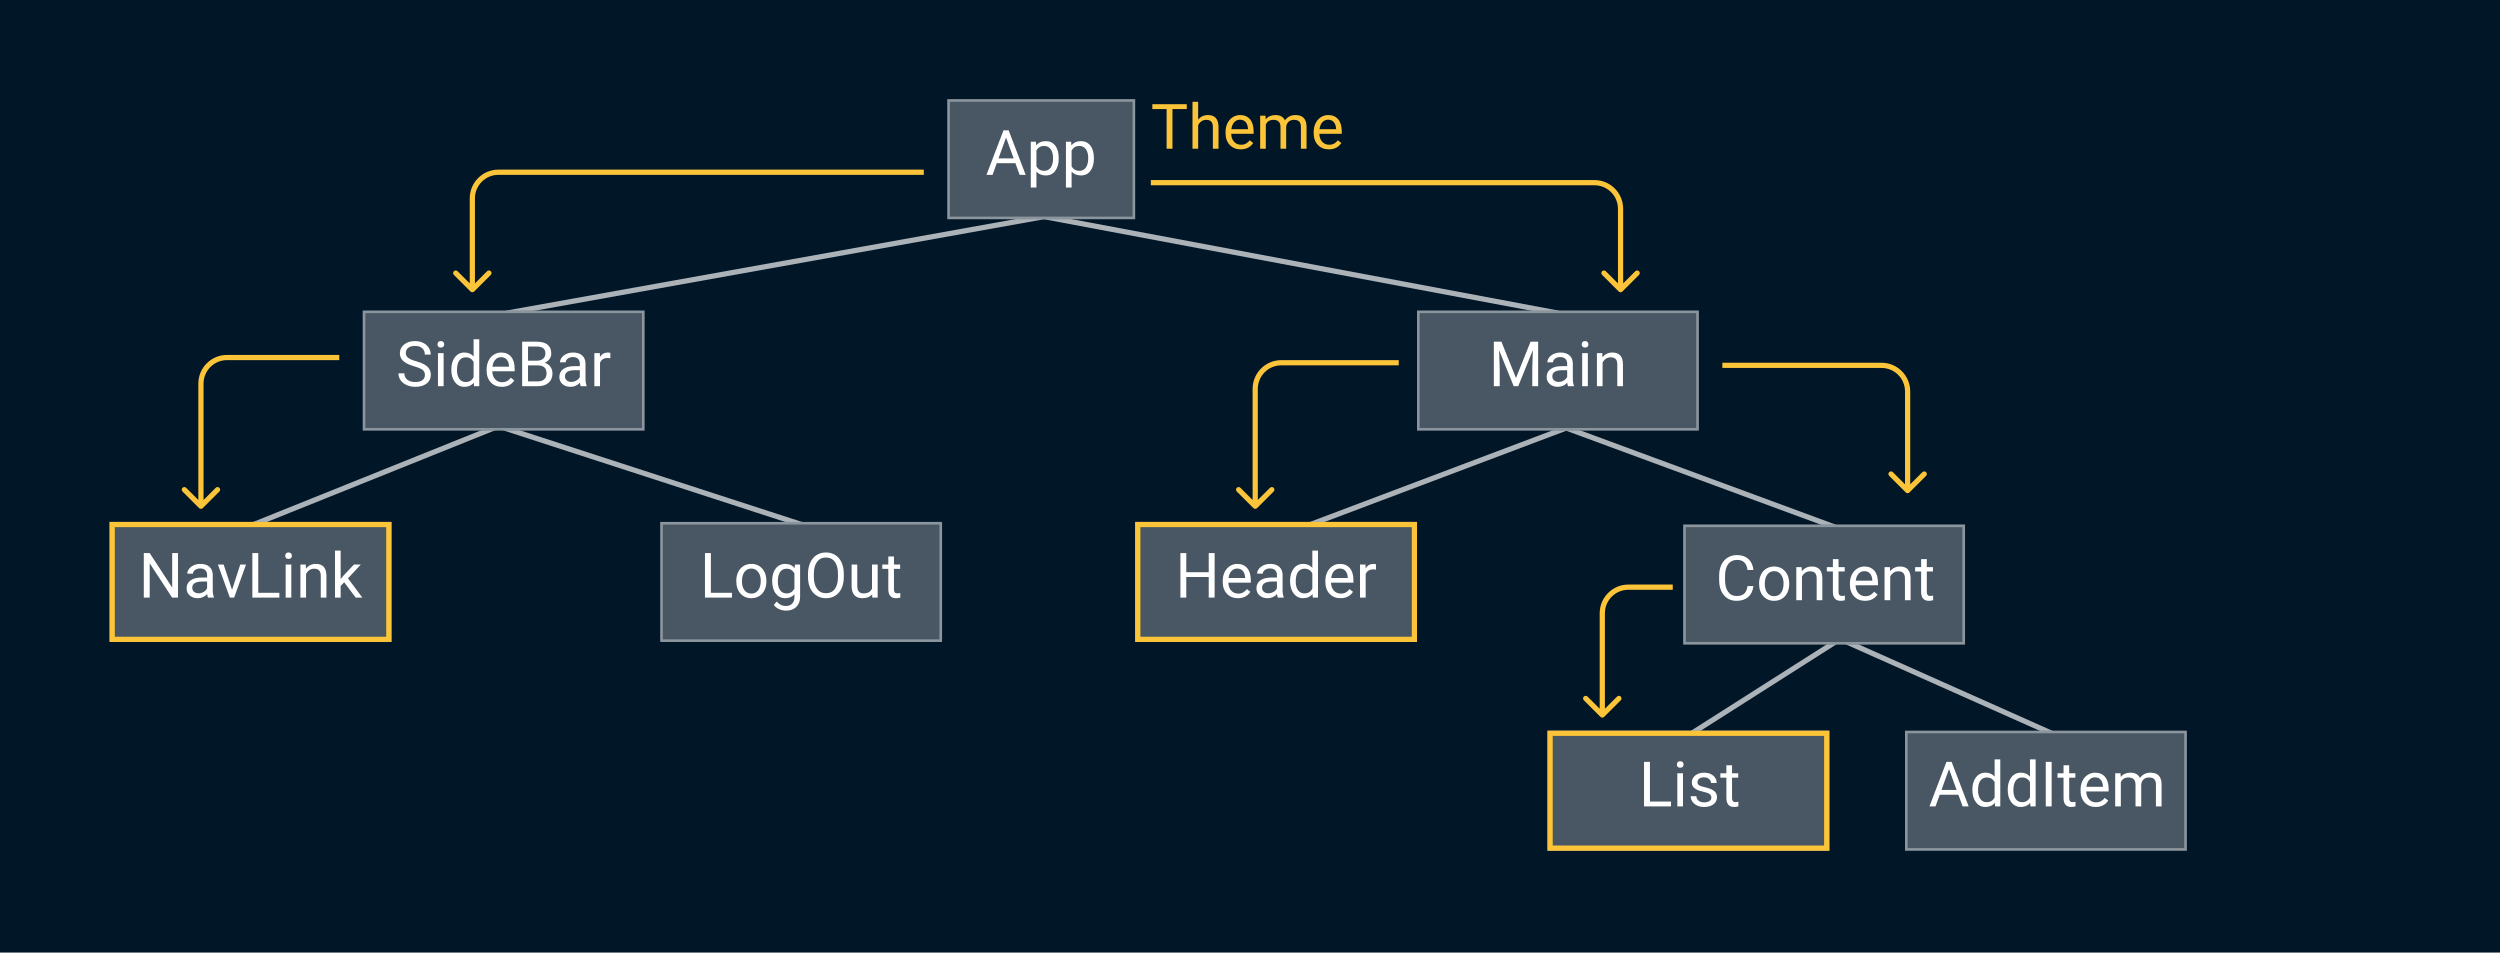
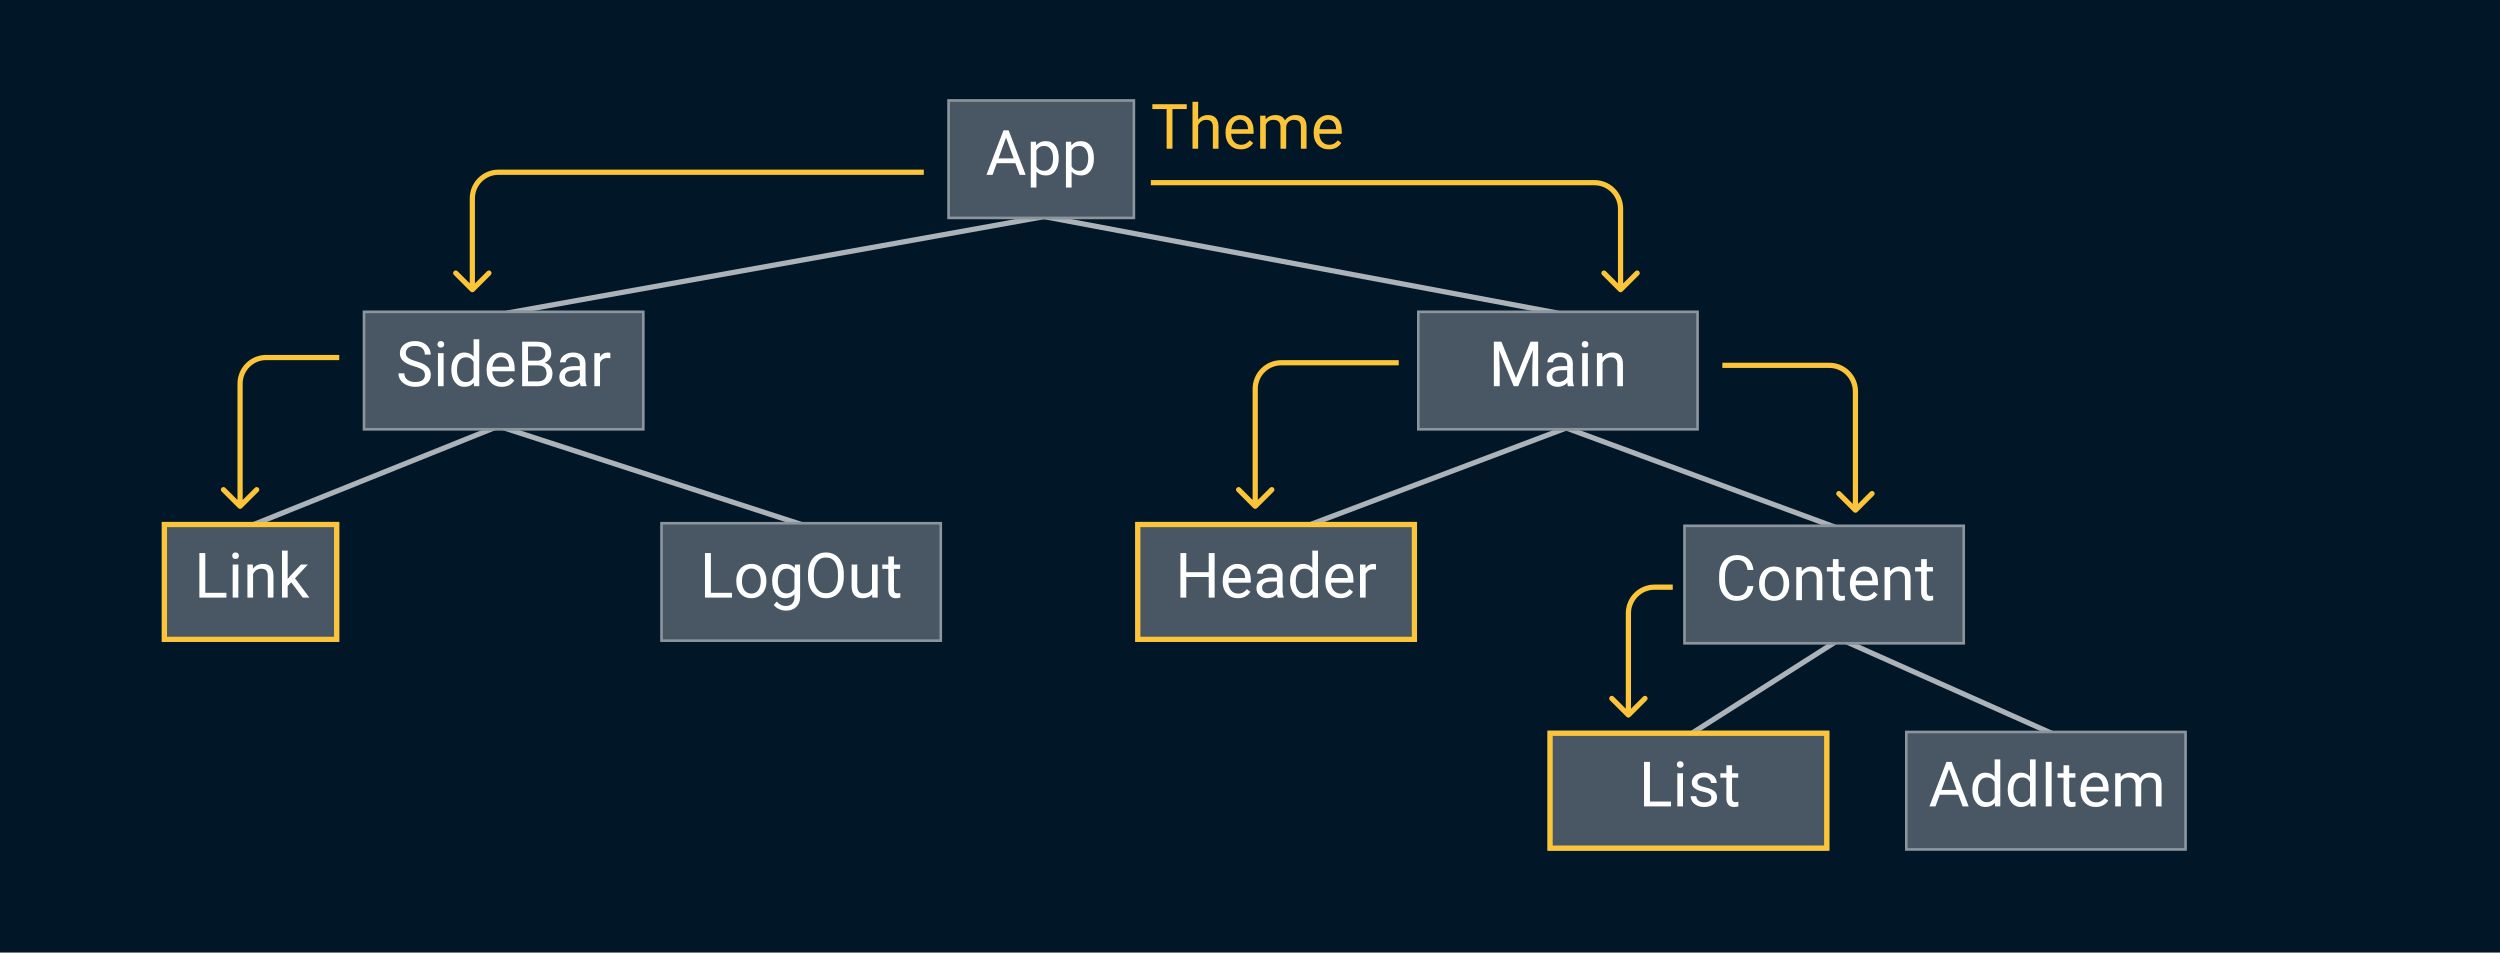
<svg xmlns="http://www.w3.org/2000/svg" width="958" height="365" viewBox="0 0 958 365" fill="none">
  <g clip-path="url(#clip0)">
    <rect width="958" height="365" fill="#011627" />
    <line x1="400.185" y1="83.017" x2="597.185" y2="120.017" stroke="#ABB2B8" stroke-width="2" />
    <line x1="400.177" y1="82.984" x2="194.177" y2="119.984" stroke="#ABB2B8" stroke-width="2" />
    <path d="M190.5 163.5L97.361 200.933" stroke="#ABB2B8" stroke-width="2" />
    <line x1="190.309" y1="163.049" x2="307.309" y2="201.049" stroke="#ABB2B8" stroke-width="2" />
    <line x1="600.353" y1="163.936" x2="441.353" y2="223.936" stroke="#ABB2B8" stroke-width="2" />
    <line x1="600.346" y1="164.062" x2="703.346" y2="202.062" stroke="#ABB2B8" stroke-width="2" />
    <line x1="703.537" y1="245.844" x2="648.537" y2="280.844" stroke="#ABB2B8" stroke-width="2" />
    <line x1="703.407" y1="244.087" x2="786.407" y2="281.087" stroke="#ABB2B8" stroke-width="2" />
    <path d="M363 38H435V84H363V38Z" fill="#485763" />
    <path d="M363.5 38.5H434.5V83.5H363.5V38.5Z" stroke="white" stroke-opacity="0.37" />
    <path d="M389.098 62.547H381.949L380.344 67H378.023L384.539 49.938H386.508L393.035 67H390.727L389.098 62.547ZM382.629 60.695H388.43L385.523 52.715L382.629 60.695ZM405.703 60.801C405.703 62.73 405.262 64.285 404.379 65.465C403.496 66.644 402.301 67.234 400.793 67.234C399.254 67.234 398.043 66.746 397.16 65.769V71.875H394.992V54.32H396.973L397.078 55.727C397.961 54.633 399.188 54.086 400.758 54.086C402.281 54.086 403.484 54.66 404.367 55.809C405.258 56.957 405.703 58.555 405.703 60.602V60.801ZM403.535 60.555C403.535 59.125 403.23 57.996 402.621 57.168C402.012 56.34 401.176 55.926 400.113 55.926C398.801 55.926 397.816 56.508 397.16 57.672V63.73C397.809 64.887 398.801 65.465 400.137 65.465C401.176 65.465 402 65.055 402.609 64.234C403.227 63.406 403.535 62.18 403.535 60.555ZM419.18 60.801C419.18 62.73 418.738 64.285 417.855 65.465C416.973 66.644 415.777 67.234 414.27 67.234C412.73 67.234 411.52 66.746 410.637 65.769V71.875H408.469V54.32H410.449L410.555 55.727C411.438 54.633 412.664 54.086 414.234 54.086C415.758 54.086 416.961 54.66 417.844 55.809C418.734 56.957 419.18 58.555 419.18 60.602V60.801ZM417.012 60.555C417.012 59.125 416.707 57.996 416.098 57.168C415.488 56.34 414.652 55.926 413.59 55.926C412.277 55.926 411.293 56.508 410.637 57.672V63.73C411.285 64.887 412.277 65.465 413.613 65.465C414.652 65.465 415.477 65.055 416.086 64.234C416.703 63.406 417.012 62.18 417.012 60.555Z" fill="white" />
    <path d="M139 119H247V165H139V119Z" fill="#485763" />
    <path d="M139.5 119.5H246.5V164.5H139.5V119.5Z" stroke="white" stroke-opacity="0.37" />
    <path d="M158.758 140.395C156.828 139.84 155.422 139.16 154.539 138.355C153.664 137.543 153.227 136.543 153.227 135.355C153.227 134.012 153.762 132.902 154.832 132.027C155.91 131.145 157.309 130.703 159.027 130.703C160.199 130.703 161.242 130.93 162.156 131.383C163.078 131.836 163.789 132.461 164.289 133.258C164.797 134.055 165.051 134.926 165.051 135.871H162.789C162.789 134.84 162.461 134.031 161.805 133.445C161.148 132.852 160.223 132.555 159.027 132.555C157.918 132.555 157.051 132.801 156.426 133.293C155.809 133.777 155.5 134.453 155.5 135.32C155.5 136.016 155.793 136.605 156.379 137.09C156.973 137.566 157.977 138.004 159.391 138.402C160.812 138.801 161.922 139.242 162.719 139.727C163.523 140.203 164.117 140.762 164.5 141.402C164.891 142.043 165.086 142.797 165.086 143.664C165.086 145.047 164.547 146.156 163.469 146.992C162.391 147.82 160.949 148.234 159.145 148.234C157.973 148.234 156.879 148.012 155.863 147.566C154.848 147.113 154.062 146.496 153.508 145.715C152.961 144.934 152.688 144.047 152.688 143.055H154.949C154.949 144.086 155.328 144.902 156.086 145.504C156.852 146.098 157.871 146.395 159.145 146.395C160.332 146.395 161.242 146.152 161.875 145.668C162.508 145.184 162.824 144.523 162.824 143.688C162.824 142.852 162.531 142.207 161.945 141.754C161.359 141.293 160.297 140.84 158.758 140.395ZM169.996 148H167.828V135.32H169.996V148ZM167.652 131.957C167.652 131.605 167.758 131.309 167.969 131.066C168.188 130.824 168.508 130.703 168.93 130.703C169.352 130.703 169.672 130.824 169.891 131.066C170.109 131.309 170.219 131.605 170.219 131.957C170.219 132.309 170.109 132.602 169.891 132.836C169.672 133.07 169.352 133.188 168.93 133.188C168.508 133.188 168.188 133.07 167.969 132.836C167.758 132.602 167.652 132.309 167.652 131.957ZM172.949 141.555C172.949 139.609 173.41 138.047 174.332 136.867C175.254 135.68 176.461 135.086 177.953 135.086C179.438 135.086 180.613 135.594 181.48 136.609V130H183.648V148H181.656L181.551 146.641C180.684 147.703 179.477 148.234 177.93 148.234C176.461 148.234 175.262 147.633 174.332 146.43C173.41 145.227 172.949 143.656 172.949 141.719V141.555ZM175.117 141.801C175.117 143.238 175.414 144.363 176.008 145.176C176.602 145.988 177.422 146.395 178.469 146.395C179.844 146.395 180.848 145.777 181.48 144.543V138.719C180.832 137.523 179.836 136.926 178.492 136.926C177.43 136.926 176.602 137.336 176.008 138.156C175.414 138.977 175.117 140.191 175.117 141.801ZM192.285 148.234C190.566 148.234 189.168 147.672 188.09 146.547C187.012 145.414 186.473 143.902 186.473 142.012V141.613C186.473 140.355 186.711 139.234 187.188 138.25C187.672 137.258 188.344 136.484 189.203 135.93C190.07 135.367 191.008 135.086 192.016 135.086C193.664 135.086 194.945 135.629 195.859 136.715C196.773 137.801 197.23 139.355 197.23 141.379V142.281H188.641C188.672 143.531 189.035 144.543 189.73 145.316C190.434 146.082 191.324 146.465 192.402 146.465C193.168 146.465 193.816 146.309 194.348 145.996C194.879 145.684 195.344 145.27 195.742 144.754L197.066 145.785C196.004 147.418 194.41 148.234 192.285 148.234ZM192.016 136.867C191.141 136.867 190.406 137.188 189.812 137.828C189.219 138.461 188.852 139.352 188.711 140.5H195.062V140.336C195 139.234 194.703 138.383 194.172 137.781C193.641 137.172 192.922 136.867 192.016 136.867ZM200.09 148V130.938H205.668C207.52 130.938 208.91 131.32 209.84 132.086C210.777 132.852 211.246 133.984 211.246 135.484C211.246 136.281 211.02 136.988 210.566 137.605C210.113 138.215 209.496 138.688 208.715 139.023C209.637 139.281 210.363 139.773 210.895 140.5C211.434 141.219 211.703 142.078 211.703 143.078C211.703 144.609 211.207 145.812 210.215 146.688C209.223 147.562 207.82 148 206.008 148H200.09ZM202.34 140.02V146.16H206.055C207.102 146.16 207.926 145.891 208.527 145.352C209.137 144.805 209.441 144.055 209.441 143.102C209.441 141.047 208.324 140.02 206.09 140.02H202.34ZM202.34 138.215H205.738C206.723 138.215 207.508 137.969 208.094 137.477C208.688 136.984 208.984 136.316 208.984 135.473C208.984 134.535 208.711 133.855 208.164 133.434C207.617 133.004 206.785 132.789 205.668 132.789H202.34V138.215ZM222.531 148C222.406 147.75 222.305 147.305 222.227 146.664C221.219 147.711 220.016 148.234 218.617 148.234C217.367 148.234 216.34 147.883 215.535 147.18C214.738 146.469 214.34 145.57 214.34 144.484C214.34 143.164 214.84 142.141 215.84 141.414C216.848 140.68 218.262 140.312 220.082 140.312H222.191V139.316C222.191 138.559 221.965 137.957 221.512 137.512C221.059 137.059 220.391 136.832 219.508 136.832C218.734 136.832 218.086 137.027 217.562 137.418C217.039 137.809 216.777 138.281 216.777 138.836H214.598C214.598 138.203 214.82 137.594 215.266 137.008C215.719 136.414 216.328 135.945 217.094 135.602C217.867 135.258 218.715 135.086 219.637 135.086C221.098 135.086 222.242 135.453 223.07 136.188C223.898 136.914 224.328 137.918 224.359 139.199V145.035C224.359 146.199 224.508 147.125 224.805 147.812V148H222.531ZM218.934 146.348C219.613 146.348 220.258 146.172 220.867 145.82C221.477 145.469 221.918 145.012 222.191 144.449V141.848H220.492C217.836 141.848 216.508 142.625 216.508 144.18C216.508 144.859 216.734 145.391 217.188 145.773C217.641 146.156 218.223 146.348 218.934 146.348ZM233.887 137.266C233.559 137.211 233.203 137.184 232.82 137.184C231.398 137.184 230.434 137.789 229.926 139V148H227.758V135.32H229.867L229.902 136.785C230.613 135.652 231.621 135.086 232.926 135.086C233.348 135.086 233.668 135.141 233.887 135.25V137.266Z" fill="white" />
    <path d="M543 119H651V165H543V119Z" fill="#485763" />
    <path d="M543.5 119.5H650.5V164.5H543.5V119.5Z" stroke="white" stroke-opacity="0.37" />
    <path d="M575.344 130.938L580.922 144.859L586.5 130.938H589.418V148H587.168V141.355L587.379 134.184L581.777 148H580.055L574.465 134.219L574.688 141.355V148H572.438V130.938H575.344ZM600.879 148C600.754 147.75 600.652 147.305 600.574 146.664C599.566 147.711 598.363 148.234 596.965 148.234C595.715 148.234 594.688 147.883 593.883 147.18C593.086 146.469 592.688 145.57 592.688 144.484C592.688 143.164 593.188 142.141 594.188 141.414C595.195 140.68 596.609 140.312 598.43 140.312H600.539V139.316C600.539 138.559 600.312 137.957 599.859 137.512C599.406 137.059 598.738 136.832 597.855 136.832C597.082 136.832 596.434 137.027 595.91 137.418C595.387 137.809 595.125 138.281 595.125 138.836H592.945C592.945 138.203 593.168 137.594 593.613 137.008C594.066 136.414 594.676 135.945 595.441 135.602C596.215 135.258 597.062 135.086 597.984 135.086C599.445 135.086 600.59 135.453 601.418 136.188C602.246 136.914 602.676 137.918 602.707 139.199V145.035C602.707 146.199 602.855 147.125 603.152 147.812V148H600.879ZM597.281 146.348C597.961 146.348 598.605 146.172 599.215 145.82C599.824 145.469 600.266 145.012 600.539 144.449V141.848H598.84C596.184 141.848 594.855 142.625 594.855 144.18C594.855 144.859 595.082 145.391 595.535 145.773C595.988 146.156 596.57 146.348 597.281 146.348ZM608.461 148H606.293V135.32H608.461V148ZM606.117 131.957C606.117 131.605 606.223 131.309 606.434 131.066C606.652 130.824 606.973 130.703 607.395 130.703C607.816 130.703 608.137 130.824 608.355 131.066C608.574 131.309 608.684 131.605 608.684 131.957C608.684 132.309 608.574 132.602 608.355 132.836C608.137 133.07 607.816 133.188 607.395 133.188C606.973 133.188 606.652 133.07 606.434 132.836C606.223 132.602 606.117 132.309 606.117 131.957ZM613.992 135.32L614.062 136.914C615.031 135.695 616.297 135.086 617.859 135.086C620.539 135.086 621.891 136.598 621.914 139.621V148H619.746V139.609C619.738 138.695 619.527 138.02 619.113 137.582C618.707 137.145 618.07 136.926 617.203 136.926C616.5 136.926 615.883 137.113 615.352 137.488C614.82 137.863 614.406 138.355 614.109 138.965V148H611.941V135.32H613.992Z" fill="white" />
-     <path d="M42 200H150V246H42V200Z" fill="#485763" />
-     <path d="M42.5 200.5H149.5V245.5H42.5V200.5Z" stroke="white" stroke-opacity="0.37" />
-     <path d="M68.215 229H65.953L57.363 215.852V229H55.102V211.938H57.363L65.977 225.145V211.938H68.215V229ZM79.699 229C79.574 228.75 79.473 228.305 79.394 227.664C78.387 228.711 77.184 229.234 75.785 229.234C74.535 229.234 73.508 228.883 72.703 228.18C71.906 227.469 71.508 226.57 71.508 225.484C71.508 224.164 72.008 223.141 73.008 222.414C74.016 221.68 75.43 221.312 77.25 221.312H79.359V220.316C79.359 219.559 79.133 218.957 78.68 218.512C78.227 218.059 77.559 217.832 76.676 217.832C75.902 217.832 75.254 218.027 74.731 218.418C74.207 218.809 73.945 219.281 73.945 219.836H71.766C71.766 219.203 71.988 218.594 72.434 218.008C72.887 217.414 73.496 216.945 74.262 216.602C75.035 216.258 75.883 216.086 76.805 216.086C78.266 216.086 79.41 216.453 80.238 217.188C81.066 217.914 81.496 218.918 81.527 220.199V226.035C81.527 227.199 81.676 228.125 81.973 228.812V229H79.699ZM76.102 227.348C76.781 227.348 77.426 227.172 78.035 226.82C78.644 226.469 79.086 226.012 79.359 225.449V222.848H77.66C75.004 222.848 73.676 223.625 73.676 225.18C73.676 225.859 73.902 226.391 74.356 226.773C74.809 227.156 75.391 227.348 76.102 227.348ZM88.922 226.059L92.062 216.32H94.277L89.731 229H88.078L83.484 216.32H85.699L88.922 226.059ZM98.965 227.16H107.051V229H96.703V211.938H98.965V227.16ZM111.633 229H109.465V216.32H111.633V229ZM109.289 212.957C109.289 212.605 109.395 212.309 109.605 212.066C109.824 211.824 110.145 211.703 110.566 211.703C110.988 211.703 111.309 211.824 111.527 212.066C111.746 212.309 111.855 212.605 111.855 212.957C111.855 213.309 111.746 213.602 111.527 213.836C111.309 214.07 110.988 214.188 110.566 214.188C110.145 214.188 109.824 214.07 109.605 213.836C109.395 213.602 109.289 213.309 109.289 212.957ZM117.164 216.32L117.234 217.914C118.203 216.695 119.469 216.086 121.031 216.086C123.711 216.086 125.062 217.598 125.086 220.621V229H122.918V220.609C122.91 219.695 122.699 219.02 122.285 218.582C121.879 218.145 121.242 217.926 120.375 217.926C119.672 217.926 119.055 218.113 118.523 218.488C117.992 218.863 117.578 219.355 117.281 219.965V229H115.113V216.32H117.164ZM131.895 223.129L130.535 224.547V229H128.367V211H130.535V221.887L131.695 220.492L135.645 216.32H138.281L133.348 221.617L138.855 229H136.312L131.895 223.129Z" fill="white" />
+     <path d="M62 200H130V246H62V200Z" fill="#485763" />
+     <path d="M62.5 200.5H129.5V245.5H62.5V200.5Z" stroke="white" stroke-opacity="0.37" />
+     <path d="M78.664 227.16H86.75V229H76.402V211.938H78.664V227.16ZM91.332 229H89.164V216.32H91.332V229ZM88.988 212.957C88.988 212.605 89.094 212.309 89.305 212.066C89.523 211.824 89.844 211.703 90.266 211.703C90.688 211.703 91.008 211.824 91.227 212.066C91.445 212.309 91.555 212.605 91.555 212.957C91.555 213.309 91.445 213.602 91.227 213.836C91.008 214.07 90.688 214.188 90.266 214.188C89.844 214.188 89.523 214.07 89.305 213.836C89.094 213.602 88.988 213.309 88.988 212.957ZM96.863 216.32L96.934 217.914C97.902 216.695 99.168 216.086 100.73 216.086C103.41 216.086 104.762 217.598 104.785 220.621V229H102.617V220.609C102.609 219.695 102.398 219.02 101.984 218.582C101.578 218.145 100.941 217.926 100.074 217.926C99.371 217.926 98.754 218.113 98.223 218.488C97.691 218.863 97.277 219.355 96.981 219.965V229H94.812V216.32H96.863ZM111.594 223.129L110.234 224.547V229H108.066V211H110.234V221.887L111.395 220.492L115.344 216.32H117.98L113.047 221.617L118.555 229H116.012L111.594 223.129Z" fill="white" />
    <path d="M253 200H361V246H253V200Z" fill="#485763" />
    <path d="M253.5 200.5H360.5V245.5H253.5V200.5Z" stroke="white" stroke-opacity="0.37" />
    <path d="M272.406 227.16H280.492V229H270.145V211.938H272.406V227.16ZM282.145 222.543C282.145 221.301 282.387 220.184 282.871 219.191C283.363 218.199 284.043 217.434 284.91 216.895C285.785 216.355 286.781 216.086 287.898 216.086C289.625 216.086 291.02 216.684 292.082 217.879C293.152 219.074 293.688 220.664 293.688 222.648V222.801C293.688 224.035 293.449 225.145 292.973 226.129C292.504 227.105 291.828 227.867 290.945 228.414C290.07 228.961 289.062 229.234 287.922 229.234C286.203 229.234 284.809 228.637 283.738 227.441C282.676 226.246 282.145 224.664 282.145 222.695V222.543ZM284.324 222.801C284.324 224.207 284.648 225.336 285.297 226.188C285.953 227.039 286.828 227.465 287.922 227.465C289.023 227.465 289.898 227.035 290.547 226.176C291.195 225.309 291.52 224.098 291.52 222.543C291.52 221.152 291.188 220.027 290.523 219.168C289.867 218.301 288.992 217.867 287.898 217.867C286.828 217.867 285.965 218.293 285.309 219.145C284.652 219.996 284.324 221.215 284.324 222.801ZM295.891 222.555C295.891 220.578 296.348 219.008 297.262 217.844C298.176 216.672 299.387 216.086 300.895 216.086C302.441 216.086 303.648 216.633 304.516 217.727L304.621 216.32H306.602V228.695C306.602 230.336 306.113 231.629 305.137 232.574C304.168 233.52 302.863 233.992 301.223 233.992C300.309 233.992 299.414 233.797 298.539 233.406C297.664 233.016 296.996 232.48 296.535 231.801L297.66 230.5C298.59 231.648 299.727 232.223 301.07 232.223C302.125 232.223 302.945 231.926 303.531 231.332C304.125 230.738 304.422 229.902 304.422 228.824V227.734C303.555 228.734 302.371 229.234 300.871 229.234C299.387 229.234 298.184 228.637 297.262 227.441C296.348 226.246 295.891 224.617 295.891 222.555ZM298.07 222.801C298.07 224.23 298.363 225.355 298.949 226.176C299.535 226.988 300.355 227.395 301.41 227.395C302.777 227.395 303.781 226.773 304.422 225.531V219.742C303.758 218.531 302.762 217.926 301.434 217.926C300.379 217.926 299.555 218.336 298.961 219.156C298.367 219.977 298.07 221.191 298.07 222.801ZM323.348 221.02C323.348 222.691 323.066 224.152 322.504 225.402C321.941 226.645 321.145 227.594 320.113 228.25C319.082 228.906 317.879 229.234 316.504 229.234C315.16 229.234 313.969 228.906 312.93 228.25C311.891 227.586 311.082 226.645 310.504 225.426C309.934 224.199 309.641 222.781 309.625 221.172V219.941C309.625 218.301 309.91 216.852 310.48 215.594C311.051 214.336 311.855 213.375 312.895 212.711C313.941 212.039 315.137 211.703 316.48 211.703C317.848 211.703 319.051 212.035 320.09 212.699C321.137 213.355 321.941 214.312 322.504 215.57C323.066 216.82 323.348 218.277 323.348 219.941V221.02ZM321.109 219.918C321.109 217.895 320.703 216.344 319.891 215.266C319.078 214.18 317.941 213.637 316.48 213.637C315.059 213.637 313.938 214.18 313.117 215.266C312.305 216.344 311.887 217.844 311.863 219.766V221.02C311.863 222.98 312.273 224.523 313.094 225.648C313.922 226.766 315.059 227.324 316.504 227.324C317.957 227.324 319.082 226.797 319.879 225.742C320.676 224.68 321.086 223.16 321.109 221.184V219.918ZM334.211 227.746C333.367 228.738 332.129 229.234 330.496 229.234C329.145 229.234 328.113 228.844 327.402 228.062C326.699 227.273 326.344 226.109 326.336 224.57V216.32H328.504V224.512C328.504 226.434 329.285 227.395 330.848 227.395C332.504 227.395 333.605 226.777 334.152 225.543V216.32H336.32V229H334.258L334.211 227.746ZM342.566 213.25V216.32H344.934V217.996H342.566V225.859C342.566 226.367 342.672 226.75 342.883 227.008C343.094 227.258 343.453 227.383 343.961 227.383C344.211 227.383 344.555 227.336 344.992 227.242V229C344.422 229.156 343.867 229.234 343.328 229.234C342.359 229.234 341.629 228.941 341.137 228.355C340.645 227.77 340.398 226.938 340.398 225.859V217.996H338.09V216.32H340.398V213.25H342.566Z" fill="white" />
    <path d="M435 200H543V246H435V200Z" fill="#485763" />
    <path d="M435.5 200.5H542.5V245.5H435.5V200.5Z" stroke="white" stroke-opacity="0.37" />
    <path d="M465.445 229H463.184V221.113H454.582V229H452.332V211.938H454.582V219.273H463.184V211.938H465.445V229ZM474.363 229.234C472.645 229.234 471.246 228.672 470.168 227.547C469.09 226.414 468.551 224.902 468.551 223.012V222.613C468.551 221.355 468.789 220.234 469.266 219.25C469.75 218.258 470.422 217.484 471.281 216.93C472.148 216.367 473.086 216.086 474.094 216.086C475.742 216.086 477.023 216.629 477.938 217.715C478.852 218.801 479.309 220.355 479.309 222.379V223.281H470.719C470.75 224.531 471.113 225.543 471.809 226.316C472.512 227.082 473.402 227.465 474.48 227.465C475.246 227.465 475.895 227.309 476.426 226.996C476.957 226.684 477.422 226.27 477.82 225.754L479.145 226.785C478.082 228.418 476.488 229.234 474.363 229.234ZM474.094 217.867C473.219 217.867 472.484 218.188 471.891 218.828C471.297 219.461 470.93 220.352 470.789 221.5H477.141V221.336C477.078 220.234 476.781 219.383 476.25 218.781C475.719 218.172 475 217.867 474.094 217.867ZM489.656 229C489.531 228.75 489.43 228.305 489.352 227.664C488.344 228.711 487.141 229.234 485.742 229.234C484.492 229.234 483.465 228.883 482.66 228.18C481.863 227.469 481.465 226.57 481.465 225.484C481.465 224.164 481.965 223.141 482.965 222.414C483.973 221.68 485.387 221.312 487.207 221.312H489.316V220.316C489.316 219.559 489.09 218.957 488.637 218.512C488.184 218.059 487.516 217.832 486.633 217.832C485.859 217.832 485.211 218.027 484.688 218.418C484.164 218.809 483.902 219.281 483.902 219.836H481.723C481.723 219.203 481.945 218.594 482.391 218.008C482.844 217.414 483.453 216.945 484.219 216.602C484.992 216.258 485.84 216.086 486.762 216.086C488.223 216.086 489.367 216.453 490.195 217.188C491.023 217.914 491.453 218.918 491.484 220.199V226.035C491.484 227.199 491.633 228.125 491.93 228.812V229H489.656ZM486.059 227.348C486.738 227.348 487.383 227.172 487.992 226.82C488.602 226.469 489.043 226.012 489.316 225.449V222.848H487.617C484.961 222.848 483.633 223.625 483.633 225.18C483.633 225.859 483.859 226.391 484.312 226.773C484.766 227.156 485.348 227.348 486.059 227.348ZM494.355 222.555C494.355 220.609 494.816 219.047 495.738 217.867C496.66 216.68 497.867 216.086 499.359 216.086C500.844 216.086 502.02 216.594 502.887 217.609V211H505.055V229H503.062L502.957 227.641C502.09 228.703 500.883 229.234 499.336 229.234C497.867 229.234 496.668 228.633 495.738 227.43C494.816 226.227 494.355 224.656 494.355 222.719V222.555ZM496.523 222.801C496.523 224.238 496.82 225.363 497.414 226.176C498.008 226.988 498.828 227.395 499.875 227.395C501.25 227.395 502.254 226.777 502.887 225.543V219.719C502.238 218.523 501.242 217.926 499.898 217.926C498.836 217.926 498.008 218.336 497.414 219.156C496.82 219.977 496.523 221.191 496.523 222.801ZM513.691 229.234C511.973 229.234 510.574 228.672 509.496 227.547C508.418 226.414 507.879 224.902 507.879 223.012V222.613C507.879 221.355 508.117 220.234 508.594 219.25C509.078 218.258 509.75 217.484 510.609 216.93C511.477 216.367 512.414 216.086 513.422 216.086C515.07 216.086 516.352 216.629 517.266 217.715C518.18 218.801 518.637 220.355 518.637 222.379V223.281H510.047C510.078 224.531 510.441 225.543 511.137 226.316C511.84 227.082 512.73 227.465 513.809 227.465C514.574 227.465 515.223 227.309 515.754 226.996C516.285 226.684 516.75 226.27 517.148 225.754L518.473 226.785C517.41 228.418 515.816 229.234 513.691 229.234ZM513.422 217.867C512.547 217.867 511.812 218.188 511.219 218.828C510.625 219.461 510.258 220.352 510.117 221.5H516.469V221.336C516.406 220.234 516.109 219.383 515.578 218.781C515.047 218.172 514.328 217.867 513.422 217.867ZM527.285 218.266C526.957 218.211 526.602 218.184 526.219 218.184C524.797 218.184 523.832 218.789 523.324 220V229H521.156V216.32H523.266L523.301 217.785C524.012 216.652 525.02 216.086 526.324 216.086C526.746 216.086 527.066 216.141 527.285 216.25V218.266Z" fill="white" />
    <path d="M645 201H753V247H645V201Z" fill="#485763" />
    <path d="M645.5 201.5H752.5V246.5H645.5V201.5Z" stroke="white" stroke-opacity="0.37" />
    <path d="M671.914 224.586C671.703 226.391 671.035 227.785 669.91 228.77C668.793 229.746 667.305 230.234 665.445 230.234C663.43 230.234 661.812 229.512 660.594 228.066C659.383 226.621 658.777 224.688 658.777 222.266V220.625C658.777 219.039 659.059 217.645 659.621 216.441C660.191 215.238 660.996 214.316 662.035 213.676C663.074 213.027 664.277 212.703 665.645 212.703C667.457 212.703 668.91 213.211 670.004 214.227C671.098 215.234 671.734 216.633 671.914 218.422H669.652C669.457 217.062 669.031 216.078 668.375 215.469C667.727 214.859 666.816 214.555 665.645 214.555C664.207 214.555 663.078 215.086 662.258 216.148C661.445 217.211 661.039 218.723 661.039 220.684V222.336C661.039 224.188 661.426 225.66 662.199 226.754C662.973 227.848 664.055 228.395 665.445 228.395C666.695 228.395 667.652 228.113 668.316 227.551C668.988 226.98 669.434 225.992 669.652 224.586H671.914ZM674.082 223.543C674.082 222.301 674.324 221.184 674.809 220.191C675.301 219.199 675.98 218.434 676.848 217.895C677.723 217.355 678.719 217.086 679.836 217.086C681.562 217.086 682.957 217.684 684.02 218.879C685.09 220.074 685.625 221.664 685.625 223.648V223.801C685.625 225.035 685.387 226.145 684.91 227.129C684.441 228.105 683.766 228.867 682.883 229.414C682.008 229.961 681 230.234 679.859 230.234C678.141 230.234 676.746 229.637 675.676 228.441C674.613 227.246 674.082 225.664 674.082 223.695V223.543ZM676.262 223.801C676.262 225.207 676.586 226.336 677.234 227.188C677.891 228.039 678.766 228.465 679.859 228.465C680.961 228.465 681.836 228.035 682.484 227.176C683.133 226.309 683.457 225.098 683.457 223.543C683.457 222.152 683.125 221.027 682.461 220.168C681.805 219.301 680.93 218.867 679.836 218.867C678.766 218.867 677.902 219.293 677.246 220.145C676.59 220.996 676.262 222.215 676.262 223.801ZM690.395 217.32L690.465 218.914C691.434 217.695 692.699 217.086 694.262 217.086C696.941 217.086 698.293 218.598 698.316 221.621V230H696.148V221.609C696.141 220.695 695.93 220.02 695.516 219.582C695.109 219.145 694.473 218.926 693.605 218.926C692.902 218.926 692.285 219.113 691.754 219.488C691.223 219.863 690.809 220.355 690.512 220.965V230H688.344V217.32H690.395ZM704.527 214.25V217.32H706.895V218.996H704.527V226.859C704.527 227.367 704.633 227.75 704.844 228.008C705.055 228.258 705.414 228.383 705.922 228.383C706.172 228.383 706.516 228.336 706.953 228.242V230C706.383 230.156 705.828 230.234 705.289 230.234C704.32 230.234 703.59 229.941 703.098 229.355C702.605 228.77 702.359 227.938 702.359 226.859V218.996H700.051V217.32H702.359V214.25H704.527ZM714.699 230.234C712.98 230.234 711.582 229.672 710.504 228.547C709.426 227.414 708.887 225.902 708.887 224.012V223.613C708.887 222.355 709.125 221.234 709.602 220.25C710.086 219.258 710.758 218.484 711.617 217.93C712.484 217.367 713.422 217.086 714.43 217.086C716.078 217.086 717.359 217.629 718.273 218.715C719.188 219.801 719.645 221.355 719.645 223.379V224.281H711.055C711.086 225.531 711.449 226.543 712.145 227.316C712.848 228.082 713.738 228.465 714.816 228.465C715.582 228.465 716.23 228.309 716.762 227.996C717.293 227.684 717.758 227.27 718.156 226.754L719.48 227.785C718.418 229.418 716.824 230.234 714.699 230.234ZM714.43 218.867C713.555 218.867 712.82 219.188 712.227 219.828C711.633 220.461 711.266 221.352 711.125 222.5H717.477V222.336C717.414 221.234 717.117 220.383 716.586 219.781C716.055 219.172 715.336 218.867 714.43 218.867ZM724.215 217.32L724.285 218.914C725.254 217.695 726.52 217.086 728.082 217.086C730.762 217.086 732.113 218.598 732.137 221.621V230H729.969V221.609C729.961 220.695 729.75 220.02 729.336 219.582C728.93 219.145 728.293 218.926 727.426 218.926C726.723 218.926 726.105 219.113 725.574 219.488C725.043 219.863 724.629 220.355 724.332 220.965V230H722.164V217.32H724.215ZM738.348 214.25V217.32H740.715V218.996H738.348V226.859C738.348 227.367 738.453 227.75 738.664 228.008C738.875 228.258 739.234 228.383 739.742 228.383C739.992 228.383 740.336 228.336 740.773 228.242V230C740.203 230.156 739.648 230.234 739.109 230.234C738.141 230.234 737.41 229.941 736.918 229.355C736.426 228.77 736.18 227.938 736.18 226.859V218.996H733.871V217.32H736.18V214.25H738.348Z" fill="white" />
    <path d="M593 280H701V326H593V280Z" fill="#485763" />
    <path d="M593.5 280.5H700.5V325.5H593.5V280.5Z" stroke="white" stroke-opacity="0.37" />
    <path d="M632.254 307.16H640.34V309H629.992V291.938H632.254V307.16ZM644.922 309H642.754V296.32H644.922V309ZM642.578 292.957C642.578 292.605 642.684 292.309 642.895 292.066C643.113 291.824 643.434 291.703 643.855 291.703C644.277 291.703 644.598 291.824 644.816 292.066C645.035 292.309 645.145 292.605 645.145 292.957C645.145 293.309 645.035 293.602 644.816 293.836C644.598 294.07 644.277 294.188 643.855 294.188C643.434 294.188 643.113 294.07 642.895 293.836C642.684 293.602 642.578 293.309 642.578 292.957ZM655.785 305.637C655.785 305.051 655.562 304.598 655.117 304.277C654.68 303.949 653.91 303.668 652.809 303.434C651.715 303.199 650.844 302.918 650.195 302.59C649.555 302.262 649.078 301.871 648.766 301.418C648.461 300.965 648.309 300.426 648.309 299.801C648.309 298.762 648.746 297.883 649.621 297.164C650.504 296.445 651.629 296.086 652.996 296.086C654.434 296.086 655.598 296.457 656.488 297.199C657.387 297.941 657.836 298.891 657.836 300.047H655.656C655.656 299.453 655.402 298.941 654.895 298.512C654.395 298.082 653.762 297.867 652.996 297.867C652.207 297.867 651.59 298.039 651.145 298.383C650.699 298.727 650.477 299.176 650.477 299.73C650.477 300.254 650.684 300.648 651.098 300.914C651.512 301.18 652.258 301.434 653.336 301.676C654.422 301.918 655.301 302.207 655.973 302.543C656.645 302.879 657.141 303.285 657.461 303.762C657.789 304.23 657.953 304.805 657.953 305.484C657.953 306.617 657.5 307.527 656.594 308.215C655.688 308.895 654.512 309.234 653.066 309.234C652.051 309.234 651.152 309.055 650.371 308.695C649.59 308.336 648.977 307.836 648.531 307.195C648.094 306.547 647.875 305.848 647.875 305.098H650.043C650.082 305.824 650.371 306.402 650.91 306.832C651.457 307.254 652.176 307.465 653.066 307.465C653.887 307.465 654.543 307.301 655.035 306.973C655.535 306.637 655.785 306.191 655.785 305.637ZM663.719 293.25V296.32H666.086V297.996H663.719V305.859C663.719 306.367 663.824 306.75 664.035 307.008C664.246 307.258 664.605 307.383 665.113 307.383C665.363 307.383 665.707 307.336 666.145 307.242V309C665.574 309.156 665.02 309.234 664.48 309.234C663.512 309.234 662.781 308.941 662.289 308.355C661.797 307.77 661.551 306.938 661.551 305.859V297.996H659.242V296.32H661.551V293.25H663.719Z" fill="white" />
    <path d="M730 280H838V326H730V280Z" fill="#485763" />
    <path d="M730.5 280.5H837.5V325.5H730.5V280.5Z" stroke="white" stroke-opacity="0.37" />
    <path d="M750.445 304.547H743.297L741.691 309H739.371L745.887 291.938H747.855L754.383 309H752.074L750.445 304.547ZM743.977 302.695H749.777L746.871 294.715L743.977 302.695ZM755.812 302.555C755.812 300.609 756.273 299.047 757.195 297.867C758.117 296.68 759.324 296.086 760.816 296.086C762.301 296.086 763.477 296.594 764.344 297.609V291H766.512V309H764.52L764.414 307.641C763.547 308.703 762.34 309.234 760.793 309.234C759.324 309.234 758.125 308.633 757.195 307.43C756.273 306.227 755.812 304.656 755.812 302.719V302.555ZM757.98 302.801C757.98 304.238 758.277 305.363 758.871 306.176C759.465 306.988 760.285 307.395 761.332 307.395C762.707 307.395 763.711 306.777 764.344 305.543V299.719C763.695 298.523 762.699 297.926 761.355 297.926C760.293 297.926 759.465 298.336 758.871 299.156C758.277 299.977 757.98 301.191 757.98 302.801ZM769.359 302.555C769.359 300.609 769.82 299.047 770.742 297.867C771.664 296.68 772.871 296.086 774.363 296.086C775.848 296.086 777.023 296.594 777.891 297.609V291H780.059V309H778.066L777.961 307.641C777.094 308.703 775.887 309.234 774.34 309.234C772.871 309.234 771.672 308.633 770.742 307.43C769.82 306.227 769.359 304.656 769.359 302.719V302.555ZM771.527 302.801C771.527 304.238 771.824 305.363 772.418 306.176C773.012 306.988 773.832 307.395 774.879 307.395C776.254 307.395 777.258 306.777 777.891 305.543V299.719C777.242 298.523 776.246 297.926 774.902 297.926C773.84 297.926 773.012 298.336 772.418 299.156C771.824 299.977 771.527 301.191 771.527 302.801ZM786.188 309H783.938V291.938H786.188V309ZM792.914 293.25V296.32H795.281V297.996H792.914V305.859C792.914 306.367 793.02 306.75 793.23 307.008C793.441 307.258 793.801 307.383 794.309 307.383C794.559 307.383 794.902 307.336 795.34 307.242V309C794.77 309.156 794.215 309.234 793.676 309.234C792.707 309.234 791.977 308.941 791.484 308.355C790.992 307.77 790.746 306.938 790.746 305.859V297.996H788.438V296.32H790.746V293.25H792.914ZM803.086 309.234C801.367 309.234 799.969 308.672 798.891 307.547C797.812 306.414 797.273 304.902 797.273 303.012V302.613C797.273 301.355 797.512 300.234 797.988 299.25C798.473 298.258 799.145 297.484 800.004 296.93C800.871 296.367 801.809 296.086 802.816 296.086C804.465 296.086 805.746 296.629 806.66 297.715C807.574 298.801 808.031 300.355 808.031 302.379V303.281H799.441C799.473 304.531 799.836 305.543 800.531 306.316C801.234 307.082 802.125 307.465 803.203 307.465C803.969 307.465 804.617 307.309 805.148 306.996C805.68 306.684 806.145 306.27 806.543 305.754L807.867 306.785C806.805 308.418 805.211 309.234 803.086 309.234ZM802.816 297.867C801.941 297.867 801.207 298.188 800.613 298.828C800.02 299.461 799.652 300.352 799.512 301.5H805.863V301.336C805.801 300.234 805.504 299.383 804.973 298.781C804.441 298.172 803.723 297.867 802.816 297.867ZM812.59 296.32L812.648 297.727C813.578 296.633 814.832 296.086 816.41 296.086C818.184 296.086 819.391 296.766 820.031 298.125C820.453 297.516 821 297.023 821.672 296.648C822.352 296.273 823.152 296.086 824.074 296.086C826.855 296.086 828.27 297.559 828.316 300.504V309H826.148V300.633C826.148 299.727 825.941 299.051 825.527 298.605C825.113 298.152 824.418 297.926 823.441 297.926C822.637 297.926 821.969 298.168 821.438 298.652C820.906 299.129 820.598 299.773 820.512 300.586V309H818.332V300.691C818.332 298.848 817.43 297.926 815.625 297.926C814.203 297.926 813.23 298.531 812.707 299.742V309H810.539V296.32H812.59Z" fill="white" />
+     <path d="M594 281H700V325H594V281Z" stroke="#FCC438" stroke-width="2" />
+     <path d="M63 201H129V245H63V201Z" stroke="#FCC438" stroke-width="2" />
    <path d="M436 201H542V245H436V201Z" stroke="#FCC438" stroke-width="2" />
-     <path d="M594 281H700V325H594V281Z" stroke="#FCC438" stroke-width="2" />
-     <path d="M43 201H149V245H43V201Z" stroke="#FCC438" stroke-width="2" />
    <path d="M454.77 41.789H449.285V57H447.047V41.789H441.574V39.938H454.77V41.789ZM459.129 45.855C460.09 44.676 461.34 44.086 462.879 44.086C465.559 44.086 466.91 45.598 466.934 48.621V57H464.766V48.609C464.758 47.695 464.547 47.02 464.133 46.582C463.727 46.145 463.09 45.926 462.223 45.926C461.52 45.926 460.902 46.113 460.371 46.488C459.84 46.863 459.426 47.355 459.129 47.965V57H456.961V39H459.129V45.855ZM475.441 57.234C473.723 57.234 472.324 56.672 471.246 55.547C470.168 54.414 469.629 52.902 469.629 51.012V50.613C469.629 49.355 469.867 48.234 470.344 47.25C470.828 46.258 471.5 45.484 472.359 44.93C473.227 44.367 474.164 44.086 475.172 44.086C476.82 44.086 478.102 44.629 479.016 45.715C479.93 46.801 480.387 48.355 480.387 50.379V51.281H471.797C471.828 52.531 472.191 53.543 472.887 54.316C473.59 55.082 474.48 55.465 475.559 55.465C476.324 55.465 476.973 55.309 477.504 54.996C478.035 54.684 478.5 54.27 478.898 53.754L480.223 54.785C479.16 56.418 477.566 57.234 475.441 57.234ZM475.172 45.867C474.297 45.867 473.562 46.188 472.969 46.828C472.375 47.461 472.008 48.352 471.867 49.5H478.219V49.336C478.156 48.234 477.859 47.383 477.328 46.781C476.797 46.172 476.078 45.867 475.172 45.867ZM484.945 44.32L485.004 45.727C485.934 44.633 487.188 44.086 488.766 44.086C490.539 44.086 491.746 44.766 492.387 46.125C492.809 45.516 493.355 45.023 494.027 44.648C494.707 44.273 495.508 44.086 496.43 44.086C499.211 44.086 500.625 45.559 500.672 48.504V57H498.504V48.633C498.504 47.727 498.297 47.051 497.883 46.605C497.469 46.152 496.773 45.926 495.797 45.926C494.992 45.926 494.324 46.168 493.793 46.652C493.262 47.129 492.953 47.773 492.867 48.586V57H490.688V48.691C490.688 46.848 489.785 45.926 487.98 45.926C486.559 45.926 485.586 46.531 485.062 47.742V57H482.895V44.32H484.945ZM509.215 57.234C507.496 57.234 506.098 56.672 505.02 55.547C503.941 54.414 503.402 52.902 503.402 51.012V50.613C503.402 49.355 503.641 48.234 504.117 47.25C504.602 46.258 505.273 45.484 506.133 44.93C507 44.367 507.938 44.086 508.945 44.086C510.594 44.086 511.875 44.629 512.789 45.715C513.703 46.801 514.16 48.355 514.16 50.379V51.281H505.57C505.602 52.531 505.965 53.543 506.66 54.316C507.363 55.082 508.254 55.465 509.332 55.465C510.098 55.465 510.746 55.309 511.277 54.996C511.809 54.684 512.273 54.27 512.672 53.754L513.996 54.785C512.934 56.418 511.34 57.234 509.215 57.234ZM508.945 45.867C508.07 45.867 507.336 46.188 506.742 46.828C506.148 47.461 505.781 48.352 505.641 49.5H511.992V49.336C511.93 48.234 511.633 47.383 511.102 46.781C510.57 46.172 509.852 45.867 508.945 45.867Z" fill="#FCC438" />
    <path d="M611 70L611 71L611 70ZM621 80L620 80L621 80ZM620.293 111.707C620.684 112.098 621.317 112.098 621.707 111.707L628.071 105.343C628.462 104.953 628.462 104.319 628.071 103.929C627.681 103.538 627.047 103.538 626.657 103.929L621 109.586L615.343 103.929C614.953 103.538 614.32 103.538 613.929 103.929C613.539 104.319 613.539 104.953 613.929 105.343L620.293 111.707ZM441 71L611 71L611 69L441 69L441 71ZM620 80L620 111L622 111L622 80L620 80ZM611 71C615.971 71 620 75.029 620 80L622 80C622 73.925 617.075 69 611 69L611 71Z" fill="#FCC438" />
-     <path d="M721 140L721 139L721 140ZM731 150L730 150L731 150ZM730.293 188.707C730.683 189.098 731.317 189.098 731.707 188.707L738.071 182.343C738.462 181.953 738.462 181.32 738.071 180.929C737.681 180.539 737.047 180.539 736.657 180.929L731 186.586L725.343 180.929C724.953 180.539 724.319 180.539 723.929 180.929C723.538 181.32 723.538 181.953 723.929 182.343L730.293 188.707ZM660 141L721 141L721 139L660 139L660 141ZM730 150L730 188L732 188L732 150L730 150ZM721 141C725.971 141 730 145.029 730 150L732 150C732 143.925 727.075 139 721 139L721 141Z" fill="#FCC438" />
-     <path d="M624 225L624 224L624 225ZM614 235L615 235L614 235ZM613.293 274.707C613.683 275.098 614.317 275.098 614.707 274.707L621.071 268.343C621.462 267.953 621.462 267.319 621.071 266.929C620.681 266.538 620.047 266.538 619.657 266.929L614 272.586L608.343 266.929C607.953 266.538 607.319 266.538 606.929 266.929C606.538 267.319 606.538 267.953 606.929 268.343L613.293 274.707ZM641 224L624 224L624 226L641 226L641 224ZM613 235L613 274L615 274L615 235L613 235ZM624 224C617.925 224 613 228.925 613 235L615 235C615 230.029 619.029 226 624 226L624 224Z" fill="#FCC438" />
+     <path d="M701 140L701 141L701 141L701 140ZM711 150L710 150L710 150L711 150ZM710.293 196.207C710.684 196.598 711.317 196.598 711.707 196.207L718.071 189.843C718.462 189.453 718.462 188.819 718.071 188.429C717.681 188.038 717.048 188.038 716.657 188.429L711 194.086L705.343 188.429C704.953 188.038 704.32 188.038 703.929 188.429C703.539 188.819 703.539 189.453 703.929 189.843L710.293 196.207ZM660 141L701 141L701 139L660 139L660 141ZM710 150L710 195.5L712 195.5L712 150L710 150ZM701 141C705.971 141 710 145.03 710 150L712 150C712 143.925 707.075 139 701 139L701 141Z" fill="#FCC438" />
+     <path d="M634 225L634 226H634L634 225ZM624 235L623 235V235L624 235ZM623.293 274.707C623.683 275.098 624.317 275.098 624.707 274.707L631.071 268.343C631.462 267.953 631.462 267.319 631.071 266.929C630.681 266.538 630.047 266.538 629.657 266.929L624 272.586L618.343 266.929C617.953 266.538 617.319 266.538 616.929 266.929C616.538 267.319 616.538 267.953 616.929 268.343L623.293 274.707ZM641 224L634 224L634 226L641 226L641 224ZM623 235L623 274L625 274L625 235L623 235ZM634 224C627.925 224 623 228.925 623 235L625 235C625 230.029 629.029 226 634 226L634 224Z" fill="#FCC438" />
    <path d="M480.293 194.707C480.683 195.098 481.317 195.098 481.707 194.707L488.071 188.343C488.462 187.953 488.462 187.319 488.071 186.929C487.681 186.538 487.047 186.538 486.657 186.929L481 192.586L475.343 186.929C474.953 186.538 474.319 186.538 473.929 186.929C473.538 187.319 473.538 187.953 473.929 188.343L480.293 194.707ZM536 138L491 138V140L536 140V138ZM480 149L480 194L482 194L482 149H480ZM491 138C484.925 138 480 142.925 480 149H482C482 144.029 486.029 140 491 140V138Z" fill="#FCC438" />
-     <path d="M87 137L87 136L87 137ZM77 147L78 147L77 147ZM76.293 194.707C76.683 195.098 77.317 195.098 77.707 194.707L84.071 188.343C84.462 187.953 84.462 187.319 84.071 186.929C83.68 186.538 83.047 186.538 82.657 186.929L77 192.586L71.343 186.929C70.953 186.538 70.32 186.538 69.929 186.929C69.538 187.319 69.538 187.953 69.929 188.343L76.293 194.707ZM130 136L87 136L87 138L130 138V136ZM76 147L76 194L78 194L78 147L76 147ZM87 136C80.925 136 76 140.925 76 147L78 147C78 142.029 82.029 138 87 138L87 136Z" fill="#FCC438" />
+     <path d="M102 137L102 136L102 136L102 137ZM92 147L91 147L91 147L92 147ZM91.293 194.707C91.683 195.098 92.316 195.098 92.707 194.707L99.071 188.343C99.461 187.953 99.461 187.319 99.071 186.929C98.68 186.538 98.047 186.538 97.657 186.929L92 192.586L86.343 186.929C85.952 186.538 85.319 186.538 84.929 186.929C84.538 187.319 84.538 187.953 84.929 188.343L91.293 194.707ZM130 136L102 136L102 138L130 138L130 136ZM91 147L91 194L93 194L93 147L91 147ZM102 136C95.925 136 91 140.925 91 147L93 147C93 142.029 97.029 138 102 138L102 136Z" fill="#FCC438" />
    <path d="M191 66L191 67L191 66ZM181 76L182 76L182 76L181 76ZM180.293 111.707C180.683 112.098 181.317 112.098 181.707 111.707L188.071 105.343C188.462 104.953 188.462 104.319 188.071 103.929C187.681 103.538 187.047 103.538 186.657 103.929L181 109.586L175.343 103.929C174.953 103.538 174.319 103.538 173.929 103.929C173.538 104.319 173.538 104.953 173.929 105.343L180.293 111.707ZM354 65L191 65L191 67L354 67L354 65ZM180 76L180 111L182 111L182 76L180 76ZM191 65C184.925 65 180 69.925 180 76L182 76C182 71.029 186.029 67 191 67L191 65Z" fill="#FCC438" />
  </g>
  <defs>
    <clipPath id="clip0">
      <rect width="958" height="365" fill="white" />
    </clipPath>
  </defs>
</svg>
